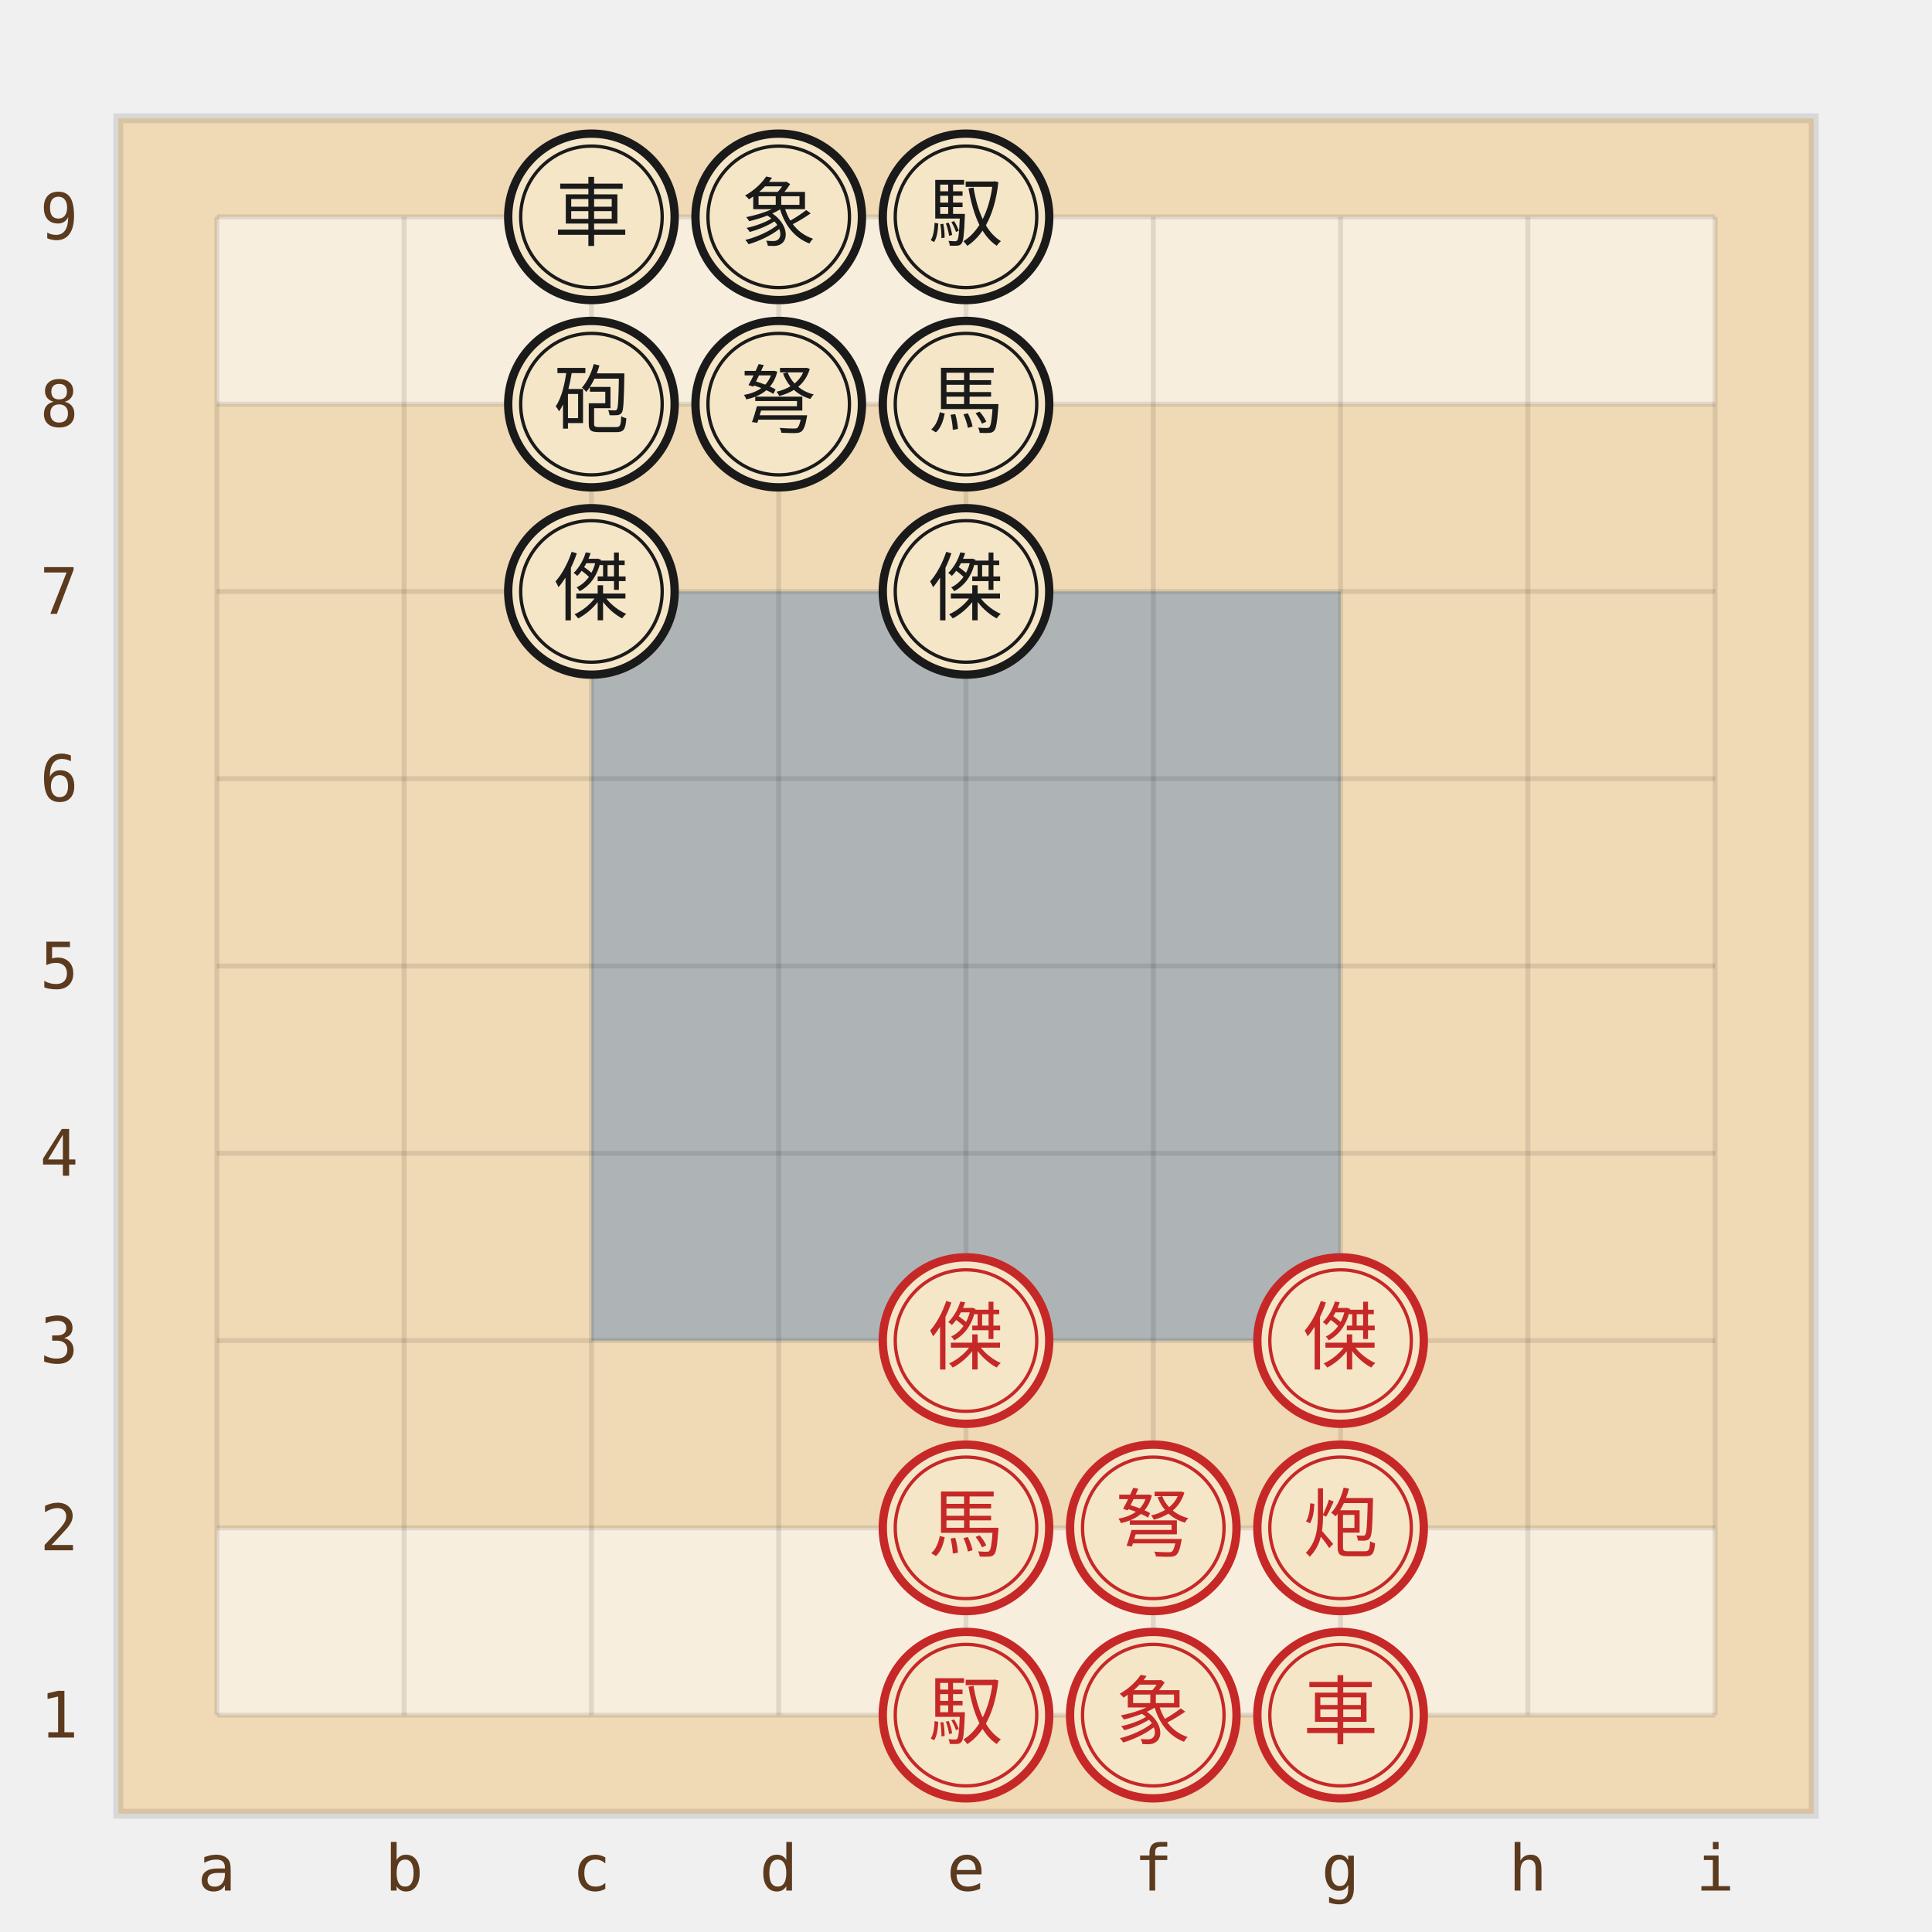
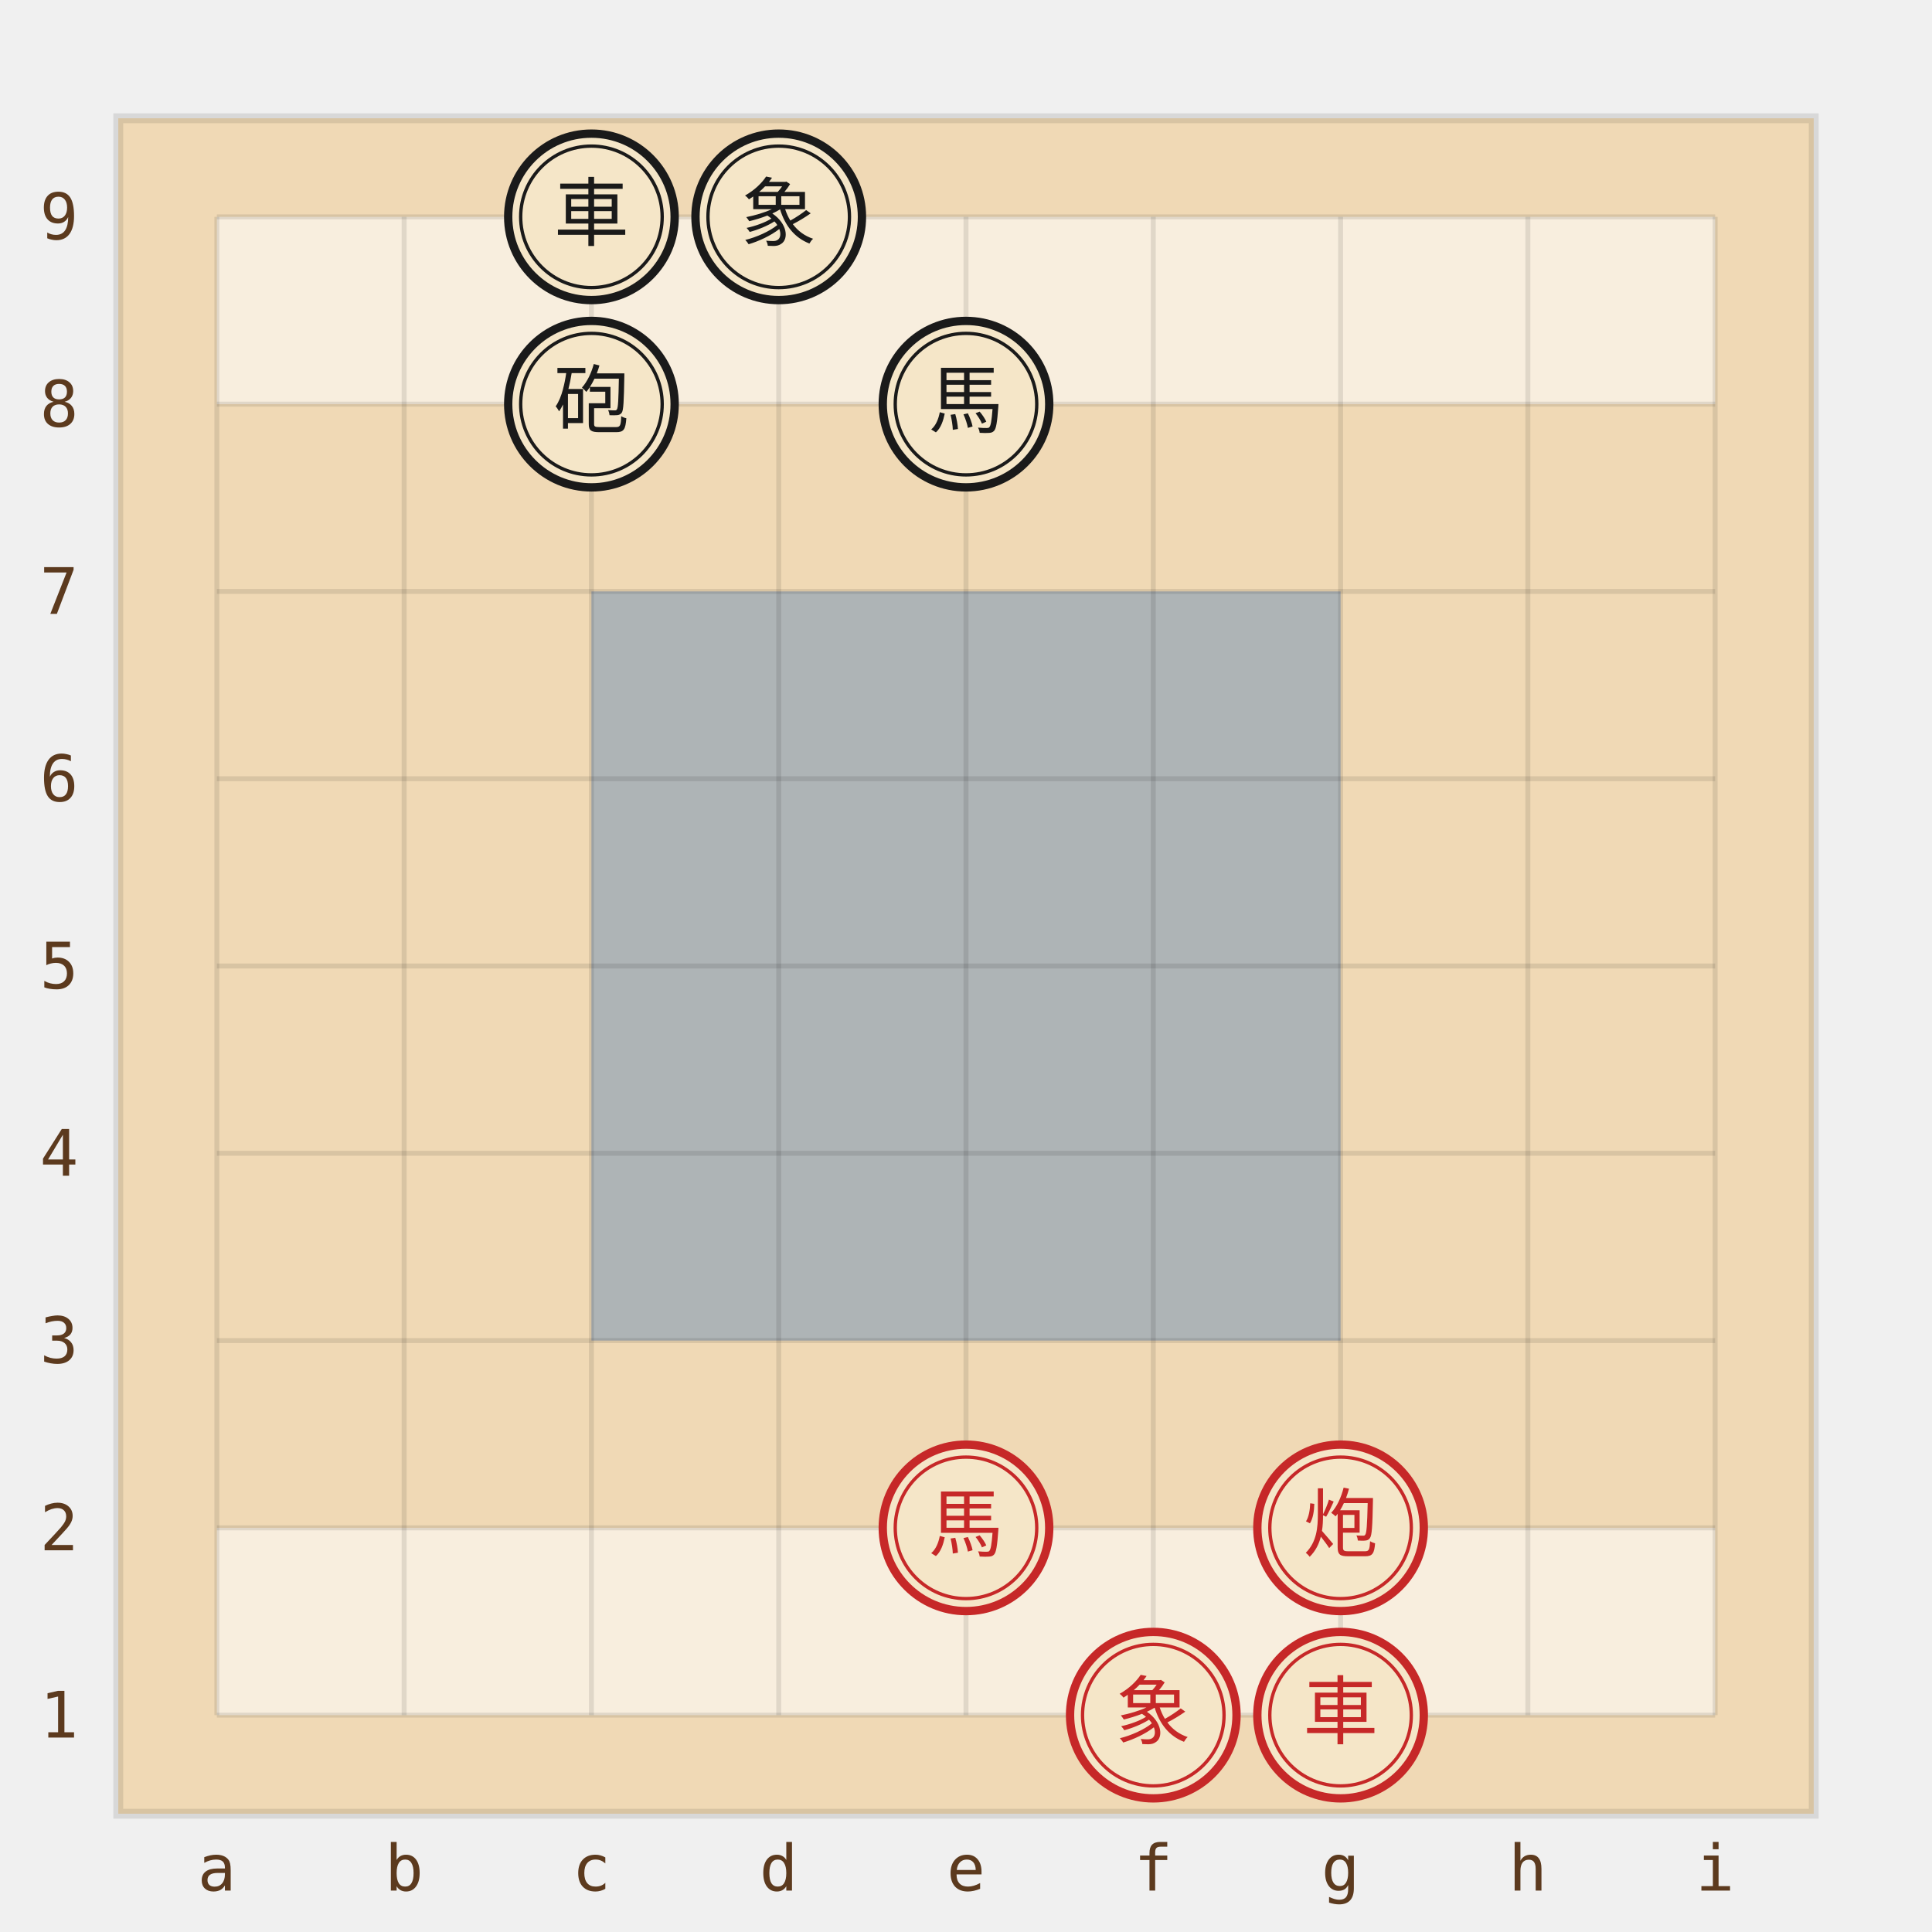
<svg xmlns="http://www.w3.org/2000/svg" viewBox="0 0 392 392" width="392" height="392">
  <defs>
    <symbol id="piece-mce-xiangqi-fairy-bR" viewBox="0 0 45 45">
      <circle cx="22.5" cy="22.5" r="20" fill="#f5e6c8" stroke="#1a1a1a" stroke-width="2" />
      <circle cx="22.5" cy="22.5" r="17" fill="none" stroke="#1a1a1a" stroke-width="0.8" />
      <text x="22.5" y="28" text-anchor="middle" font-size="18" font-family="serif" fill="#1a1a1a">車</text>
    </symbol>
    <symbol id="piece-mce-xiangqi-fairy-bB" viewBox="0 0 45 45">
      <circle cx="22.5" cy="22.5" r="20" fill="#f5e6c8" stroke="#1a1a1a" stroke-width="2" />
      <circle cx="22.5" cy="22.5" r="17" fill="none" stroke="#1a1a1a" stroke-width="0.8" />
      <text x="22.5" y="28" text-anchor="middle" font-size="18" font-family="serif" fill="#1a1a1a">象</text>
    </symbol>
-     <symbol id="piece-mce-xiangqi-fairy-bM" viewBox="0 0 45 45">
-       <circle cx="22.5" cy="22.5" r="20" fill="#f5e6c8" stroke="#1a1a1a" stroke-width="2" />
-       <circle cx="22.5" cy="22.5" r="17" fill="none" stroke="#1a1a1a" stroke-width="0.8" />
-       <text x="22.5" y="28" text-anchor="middle" font-size="18" font-family="serif" fill="#1a1a1a">馭</text>
-     </symbol>
    <symbol id="piece-mce-xiangqi-fairy-bC" viewBox="0 0 45 45">
      <circle cx="22.5" cy="22.5" r="20" fill="#f5e6c8" stroke="#1a1a1a" stroke-width="2" />
      <circle cx="22.5" cy="22.5" r="17" fill="none" stroke="#1a1a1a" stroke-width="0.8" />
      <text x="22.5" y="28" text-anchor="middle" font-size="18" font-family="serif" fill="#1a1a1a">砲</text>
-     </symbol>
-     <symbol id="piece-mce-xiangqi-fairy-bW" viewBox="0 0 45 45">
-       <circle cx="22.5" cy="22.5" r="20" fill="#f5e6c8" stroke="#1a1a1a" stroke-width="2" />
-       <circle cx="22.5" cy="22.5" r="17" fill="none" stroke="#1a1a1a" stroke-width="0.8" />
-       <text x="22.5" y="28" text-anchor="middle" font-size="18" font-family="serif" fill="#1a1a1a">弩</text>
    </symbol>
    <symbol id="piece-mce-xiangqi-fairy-bN" viewBox="0 0 45 45">
      <circle cx="22.5" cy="22.5" r="20" fill="#f5e6c8" stroke="#1a1a1a" stroke-width="2" />
      <circle cx="22.5" cy="22.5" r="17" fill="none" stroke="#1a1a1a" stroke-width="0.8" />
      <text x="22.5" y="28" text-anchor="middle" font-size="18" font-family="serif" fill="#1a1a1a">馬</text>
    </symbol>
-     <symbol id="piece-mce-xiangqi-fairy-bG" viewBox="0 0 45 45">
-       <circle cx="22.5" cy="22.5" r="20" fill="#f5e6c8" stroke="#1a1a1a" stroke-width="2" />
-       <circle cx="22.5" cy="22.5" r="17" fill="none" stroke="#1a1a1a" stroke-width="0.8" />
-       <text x="22.5" y="28" text-anchor="middle" font-size="18" font-family="serif" fill="#1a1a1a">傑</text>
-     </symbol>
-     <symbol id="piece-mce-xiangqi-fairy-wG" viewBox="0 0 45 45">
-       <circle cx="22.5" cy="22.5" r="20" fill="#f5e6c8" stroke="#c62828" stroke-width="2" />
-       <circle cx="22.5" cy="22.5" r="17" fill="none" stroke="#c62828" stroke-width="0.8" />
-       <text x="22.5" y="28" text-anchor="middle" font-size="18" font-family="serif" fill="#c62828">傑</text>
-     </symbol>
    <symbol id="piece-mce-xiangqi-fairy-wN" viewBox="0 0 45 45">
      <circle cx="22.5" cy="22.5" r="20" fill="#f5e6c8" stroke="#c62828" stroke-width="2" />
      <circle cx="22.5" cy="22.5" r="17" fill="none" stroke="#c62828" stroke-width="0.8" />
      <text x="22.5" y="28" text-anchor="middle" font-size="18" font-family="serif" fill="#c62828">馬</text>
    </symbol>
-     <symbol id="piece-mce-xiangqi-fairy-wW" viewBox="0 0 45 45">
-       <circle cx="22.5" cy="22.5" r="20" fill="#f5e6c8" stroke="#c62828" stroke-width="2" />
-       <circle cx="22.5" cy="22.5" r="17" fill="none" stroke="#c62828" stroke-width="0.8" />
-       <text x="22.5" y="28" text-anchor="middle" font-size="18" font-family="serif" fill="#c62828">弩</text>
-     </symbol>
    <symbol id="piece-mce-xiangqi-fairy-wC" viewBox="0 0 45 45">
      <circle cx="22.5" cy="22.5" r="20" fill="#f5e6c8" stroke="#c62828" stroke-width="2" />
      <circle cx="22.5" cy="22.5" r="17" fill="none" stroke="#c62828" stroke-width="0.8" />
      <text x="22.5" y="28" text-anchor="middle" font-size="18" font-family="serif" fill="#c62828">炮</text>
-     </symbol>
-     <symbol id="piece-mce-xiangqi-fairy-wM" viewBox="0 0 45 45">
-       <circle cx="22.5" cy="22.5" r="20" fill="#f5e6c8" stroke="#c62828" stroke-width="2" />
-       <circle cx="22.5" cy="22.5" r="17" fill="none" stroke="#c62828" stroke-width="0.8" />
-       <text x="22.5" y="28" text-anchor="middle" font-size="18" font-family="serif" fill="#c62828">馭</text>
    </symbol>
    <symbol id="piece-mce-xiangqi-fairy-wB" viewBox="0 0 45 45">
      <circle cx="22.5" cy="22.5" r="20" fill="#f5e6c8" stroke="#c62828" stroke-width="2" />
      <circle cx="22.5" cy="22.5" r="17" fill="none" stroke="#c62828" stroke-width="0.8" />
      <text x="22.5" y="28" text-anchor="middle" font-size="18" font-family="serif" fill="#c62828">象</text>
    </symbol>
    <symbol id="piece-mce-xiangqi-fairy-wR" viewBox="0 0 45 45">
      <circle cx="22.5" cy="22.5" r="20" fill="#f5e6c8" stroke="#c62828" stroke-width="2" />
      <circle cx="22.5" cy="22.5" r="17" fill="none" stroke="#c62828" stroke-width="0.8" />
      <text x="22.5" y="28" text-anchor="middle" font-size="18" font-family="serif" fill="#c62828">車</text>
    </symbol>
  </defs>
  <rect x="24" y="24" width="344" height="344" fill="#f0d9b5" pointer-events="none" />
  <rect x="120" y="120" width="152" height="152" fill="#6b8fb8" opacity="0.5" pointer-events="none" />
  <rect x="44" y="44" width="304" height="38" fill="#ffffff" opacity="0.55" pointer-events="none" />
  <rect x="44" y="310" width="304" height="38" fill="#ffffff" opacity="0.55" pointer-events="none" />
  <rect x="24" y="24" width="344" height="344" fill="none" stroke="rgba(0,0,0,0.1)" stroke-width="2" pointer-events="none" />
  <g stroke="rgba(0,0,0,0.1)" stroke-width="1" pointer-events="none">
    <line x1="44" y1="44" x2="348" y2="44" pointer-events="none" />
    <line x1="44" y1="82" x2="348" y2="82" pointer-events="none" />
    <line x1="44" y1="120" x2="348" y2="120" pointer-events="none" />
    <line x1="44" y1="158" x2="348" y2="158" pointer-events="none" />
    <line x1="44" y1="196" x2="348" y2="196" pointer-events="none" />
    <line x1="44" y1="234" x2="348" y2="234" pointer-events="none" />
    <line x1="44" y1="272" x2="348" y2="272" pointer-events="none" />
    <line x1="44" y1="310" x2="348" y2="310" pointer-events="none" />
    <line x1="44" y1="348" x2="348" y2="348" pointer-events="none" />
    <line x1="44" y1="44" x2="44" y2="348" pointer-events="none" />
    <line x1="82" y1="44" x2="82" y2="348" pointer-events="none" />
    <line x1="120" y1="44" x2="120" y2="348" pointer-events="none" />
    <line x1="158" y1="44" x2="158" y2="348" pointer-events="none" />
    <line x1="196" y1="44" x2="196" y2="348" pointer-events="none" />
    <line x1="234" y1="44" x2="234" y2="348" pointer-events="none" />
    <line x1="272" y1="44" x2="272" y2="348" pointer-events="none" />
    <line x1="310" y1="44" x2="310" y2="348" pointer-events="none" />
    <line x1="348" y1="44" x2="348" y2="348" pointer-events="none" />
  </g>
  <g fill="transparent" pointer-events="all">
    <circle cx="44" cy="44" r="15.2" class="board-cell" data-sq="a9" pointer-events="all" />
    <circle cx="82" cy="44" r="15.2" class="board-cell" data-sq="b9" pointer-events="all" />
    <circle cx="120" cy="44" r="15.2" class="board-cell" data-sq="c9" pointer-events="all" />
    <circle cx="158" cy="44" r="15.2" class="board-cell" data-sq="d9" pointer-events="all" />
    <circle cx="196" cy="44" r="15.2" class="board-cell" data-sq="e9" pointer-events="all" />
    <circle cx="234" cy="44" r="15.2" class="board-cell" data-sq="f9" pointer-events="all" />
    <circle cx="272" cy="44" r="15.2" class="board-cell" data-sq="g9" pointer-events="all" />
    <circle cx="310" cy="44" r="15.2" class="board-cell" data-sq="h9" pointer-events="all" />
    <circle cx="348" cy="44" r="15.2" class="board-cell" data-sq="i9" pointer-events="all" />
    <circle cx="44" cy="82" r="15.2" class="board-cell" data-sq="a8" pointer-events="all" />
    <circle cx="82" cy="82" r="15.2" class="board-cell" data-sq="b8" pointer-events="all" />
    <circle cx="120" cy="82" r="15.2" class="board-cell" data-sq="c8" pointer-events="all" />
    <circle cx="158" cy="82" r="15.2" class="board-cell" data-sq="d8" pointer-events="all" />
    <circle cx="196" cy="82" r="15.2" class="board-cell" data-sq="e8" pointer-events="all" />
    <circle cx="234" cy="82" r="15.2" class="board-cell" data-sq="f8" pointer-events="all" />
    <circle cx="272" cy="82" r="15.2" class="board-cell" data-sq="g8" pointer-events="all" />
    <circle cx="310" cy="82" r="15.2" class="board-cell" data-sq="h8" pointer-events="all" />
    <circle cx="348" cy="82" r="15.2" class="board-cell" data-sq="i8" pointer-events="all" />
    <circle cx="44" cy="120" r="15.2" class="board-cell" data-sq="a7" pointer-events="all" />
    <circle cx="82" cy="120" r="15.2" class="board-cell" data-sq="b7" pointer-events="all" />
    <circle cx="120" cy="120" r="15.2" class="board-cell" data-sq="c7" pointer-events="all" />
    <circle cx="158" cy="120" r="15.2" class="board-cell" data-sq="d7" pointer-events="all" />
    <circle cx="196" cy="120" r="15.2" class="board-cell" data-sq="e7" pointer-events="all" />
    <circle cx="234" cy="120" r="15.2" class="board-cell" data-sq="f7" pointer-events="all" />
    <circle cx="272" cy="120" r="15.2" class="board-cell" data-sq="g7" pointer-events="all" />
    <circle cx="310" cy="120" r="15.2" class="board-cell" data-sq="h7" pointer-events="all" />
    <circle cx="348" cy="120" r="15.2" class="board-cell" data-sq="i7" pointer-events="all" />
    <circle cx="44" cy="158" r="15.2" class="board-cell" data-sq="a6" pointer-events="all" />
    <circle cx="82" cy="158" r="15.2" class="board-cell" data-sq="b6" pointer-events="all" />
    <circle cx="120" cy="158" r="15.2" class="board-cell" data-sq="c6" pointer-events="all" />
    <circle cx="158" cy="158" r="15.2" class="board-cell" data-sq="d6" pointer-events="all" />
    <circle cx="196" cy="158" r="15.2" class="board-cell" data-sq="e6" pointer-events="all" />
    <circle cx="234" cy="158" r="15.2" class="board-cell" data-sq="f6" pointer-events="all" />
    <circle cx="272" cy="158" r="15.2" class="board-cell" data-sq="g6" pointer-events="all" />
    <circle cx="310" cy="158" r="15.2" class="board-cell" data-sq="h6" pointer-events="all" />
    <circle cx="348" cy="158" r="15.2" class="board-cell" data-sq="i6" pointer-events="all" />
    <circle cx="44" cy="196" r="15.2" class="board-cell" data-sq="a5" pointer-events="all" />
    <circle cx="82" cy="196" r="15.2" class="board-cell" data-sq="b5" pointer-events="all" />
    <circle cx="120" cy="196" r="15.2" class="board-cell" data-sq="c5" pointer-events="all" />
    <circle cx="158" cy="196" r="15.2" class="board-cell" data-sq="d5" pointer-events="all" />
    <circle cx="196" cy="196" r="15.2" class="board-cell" data-sq="e5" pointer-events="all" />
    <circle cx="234" cy="196" r="15.2" class="board-cell" data-sq="f5" pointer-events="all" />
    <circle cx="272" cy="196" r="15.2" class="board-cell" data-sq="g5" pointer-events="all" />
    <circle cx="310" cy="196" r="15.2" class="board-cell" data-sq="h5" pointer-events="all" />
    <circle cx="348" cy="196" r="15.2" class="board-cell" data-sq="i5" pointer-events="all" />
    <circle cx="44" cy="234" r="15.2" class="board-cell" data-sq="a4" pointer-events="all" />
    <circle cx="82" cy="234" r="15.2" class="board-cell" data-sq="b4" pointer-events="all" />
    <circle cx="120" cy="234" r="15.2" class="board-cell" data-sq="c4" pointer-events="all" />
    <circle cx="158" cy="234" r="15.2" class="board-cell" data-sq="d4" pointer-events="all" />
    <circle cx="196" cy="234" r="15.2" class="board-cell" data-sq="e4" pointer-events="all" />
    <circle cx="234" cy="234" r="15.2" class="board-cell" data-sq="f4" pointer-events="all" />
    <circle cx="272" cy="234" r="15.2" class="board-cell" data-sq="g4" pointer-events="all" />
    <circle cx="310" cy="234" r="15.2" class="board-cell" data-sq="h4" pointer-events="all" />
    <circle cx="348" cy="234" r="15.2" class="board-cell" data-sq="i4" pointer-events="all" />
    <circle cx="44" cy="272" r="15.2" class="board-cell" data-sq="a3" pointer-events="all" />
    <circle cx="82" cy="272" r="15.2" class="board-cell" data-sq="b3" pointer-events="all" />
    <circle cx="120" cy="272" r="15.2" class="board-cell" data-sq="c3" pointer-events="all" />
    <circle cx="158" cy="272" r="15.2" class="board-cell" data-sq="d3" pointer-events="all" />
    <circle cx="196" cy="272" r="15.2" class="board-cell" data-sq="e3" pointer-events="all" />
    <circle cx="234" cy="272" r="15.2" class="board-cell" data-sq="f3" pointer-events="all" />
    <circle cx="272" cy="272" r="15.2" class="board-cell" data-sq="g3" pointer-events="all" />
    <circle cx="310" cy="272" r="15.2" class="board-cell" data-sq="h3" pointer-events="all" />
    <circle cx="348" cy="272" r="15.2" class="board-cell" data-sq="i3" pointer-events="all" />
    <circle cx="44" cy="310" r="15.2" class="board-cell" data-sq="a2" pointer-events="all" />
    <circle cx="82" cy="310" r="15.2" class="board-cell" data-sq="b2" pointer-events="all" />
    <circle cx="120" cy="310" r="15.2" class="board-cell" data-sq="c2" pointer-events="all" />
    <circle cx="158" cy="310" r="15.2" class="board-cell" data-sq="d2" pointer-events="all" />
    <circle cx="196" cy="310" r="15.2" class="board-cell" data-sq="e2" pointer-events="all" />
    <circle cx="234" cy="310" r="15.2" class="board-cell" data-sq="f2" pointer-events="all" />
    <circle cx="272" cy="310" r="15.2" class="board-cell" data-sq="g2" pointer-events="all" />
    <circle cx="310" cy="310" r="15.2" class="board-cell" data-sq="h2" pointer-events="all" />
    <circle cx="348" cy="310" r="15.2" class="board-cell" data-sq="i2" pointer-events="all" />
    <circle cx="44" cy="348" r="15.2" class="board-cell" data-sq="a1" pointer-events="all" />
    <circle cx="82" cy="348" r="15.2" class="board-cell" data-sq="b1" pointer-events="all" />
    <circle cx="120" cy="348" r="15.2" class="board-cell" data-sq="c1" pointer-events="all" />
    <circle cx="158" cy="348" r="15.2" class="board-cell" data-sq="d1" pointer-events="all" />
    <circle cx="196" cy="348" r="15.2" class="board-cell" data-sq="e1" pointer-events="all" />
    <circle cx="234" cy="348" r="15.2" class="board-cell" data-sq="f1" pointer-events="all" />
    <circle cx="272" cy="348" r="15.2" class="board-cell" data-sq="g1" pointer-events="all" />
    <circle cx="310" cy="348" r="15.2" class="board-cell" data-sq="h1" pointer-events="all" />
    <circle cx="348" cy="348" r="15.2" class="board-cell" data-sq="i1" pointer-events="all" />
  </g>
  <g pointer-events="none">
    <use href="#piece-mce-xiangqi-fairy-bR" x="101" y="25" width="38" height="38" />
    <use href="#piece-mce-xiangqi-fairy-bB" x="139" y="25" width="38" height="38" />
-     <use href="#piece-mce-xiangqi-fairy-bM" x="177" y="25" width="38" height="38" />
    <use href="#piece-mce-xiangqi-fairy-bC" x="101" y="63" width="38" height="38" />
-     <use href="#piece-mce-xiangqi-fairy-bW" x="139" y="63" width="38" height="38" />
    <use href="#piece-mce-xiangqi-fairy-bN" x="177" y="63" width="38" height="38" />
-     <use href="#piece-mce-xiangqi-fairy-bG" x="101" y="101" width="38" height="38" />
-     <use href="#piece-mce-xiangqi-fairy-bG" x="177" y="101" width="38" height="38" />
-     <use href="#piece-mce-xiangqi-fairy-wG" x="177" y="253" width="38" height="38" />
-     <use href="#piece-mce-xiangqi-fairy-wG" x="253" y="253" width="38" height="38" />
    <use href="#piece-mce-xiangqi-fairy-wN" x="177" y="291" width="38" height="38" />
-     <use href="#piece-mce-xiangqi-fairy-wW" x="215" y="291" width="38" height="38" />
    <use href="#piece-mce-xiangqi-fairy-wC" x="253" y="291" width="38" height="38" />
-     <use href="#piece-mce-xiangqi-fairy-wM" x="177" y="329" width="38" height="38" />
    <use href="#piece-mce-xiangqi-fairy-wB" x="215" y="329" width="38" height="38" />
    <use href="#piece-mce-xiangqi-fairy-wR" x="253" y="329" width="38" height="38" />
  </g>
  <text x="44" y="383.6" text-anchor="middle" font-size="13" fill="#5c3a1e" font-family="monospace" pointer-events="none">a</text>
  <text x="82" y="383.6" text-anchor="middle" font-size="13" fill="#5c3a1e" font-family="monospace" pointer-events="none">b</text>
  <text x="120" y="383.6" text-anchor="middle" font-size="13" fill="#5c3a1e" font-family="monospace" pointer-events="none">c</text>
  <text x="158" y="383.6" text-anchor="middle" font-size="13" fill="#5c3a1e" font-family="monospace" pointer-events="none">d</text>
  <text x="196" y="383.6" text-anchor="middle" font-size="13" fill="#5c3a1e" font-family="monospace" pointer-events="none">e</text>
  <text x="234" y="383.6" text-anchor="middle" font-size="13" fill="#5c3a1e" font-family="monospace" pointer-events="none">f</text>
  <text x="272" y="383.6" text-anchor="middle" font-size="13" fill="#5c3a1e" font-family="monospace" pointer-events="none">g</text>
  <text x="310" y="383.6" text-anchor="middle" font-size="13" fill="#5c3a1e" font-family="monospace" pointer-events="none">h</text>
  <text x="348" y="383.6" text-anchor="middle" font-size="13" fill="#5c3a1e" font-family="monospace" pointer-events="none">i</text>
  <text x="12" y="48.55" text-anchor="middle" font-size="13" fill="#5c3a1e" font-family="monospace" pointer-events="none">9</text>
  <text x="12" y="86.55" text-anchor="middle" font-size="13" fill="#5c3a1e" font-family="monospace" pointer-events="none">8</text>
  <text x="12" y="124.55" text-anchor="middle" font-size="13" fill="#5c3a1e" font-family="monospace" pointer-events="none">7</text>
  <text x="12" y="162.55" text-anchor="middle" font-size="13" fill="#5c3a1e" font-family="monospace" pointer-events="none">6</text>
  <text x="12" y="200.55" text-anchor="middle" font-size="13" fill="#5c3a1e" font-family="monospace" pointer-events="none">5</text>
  <text x="12" y="238.55" text-anchor="middle" font-size="13" fill="#5c3a1e" font-family="monospace" pointer-events="none">4</text>
  <text x="12" y="276.55" text-anchor="middle" font-size="13" fill="#5c3a1e" font-family="monospace" pointer-events="none">3</text>
  <text x="12" y="314.55" text-anchor="middle" font-size="13" fill="#5c3a1e" font-family="monospace" pointer-events="none">2</text>
  <text x="12" y="352.55" text-anchor="middle" font-size="13" fill="#5c3a1e" font-family="monospace" pointer-events="none">1</text>
</svg>
